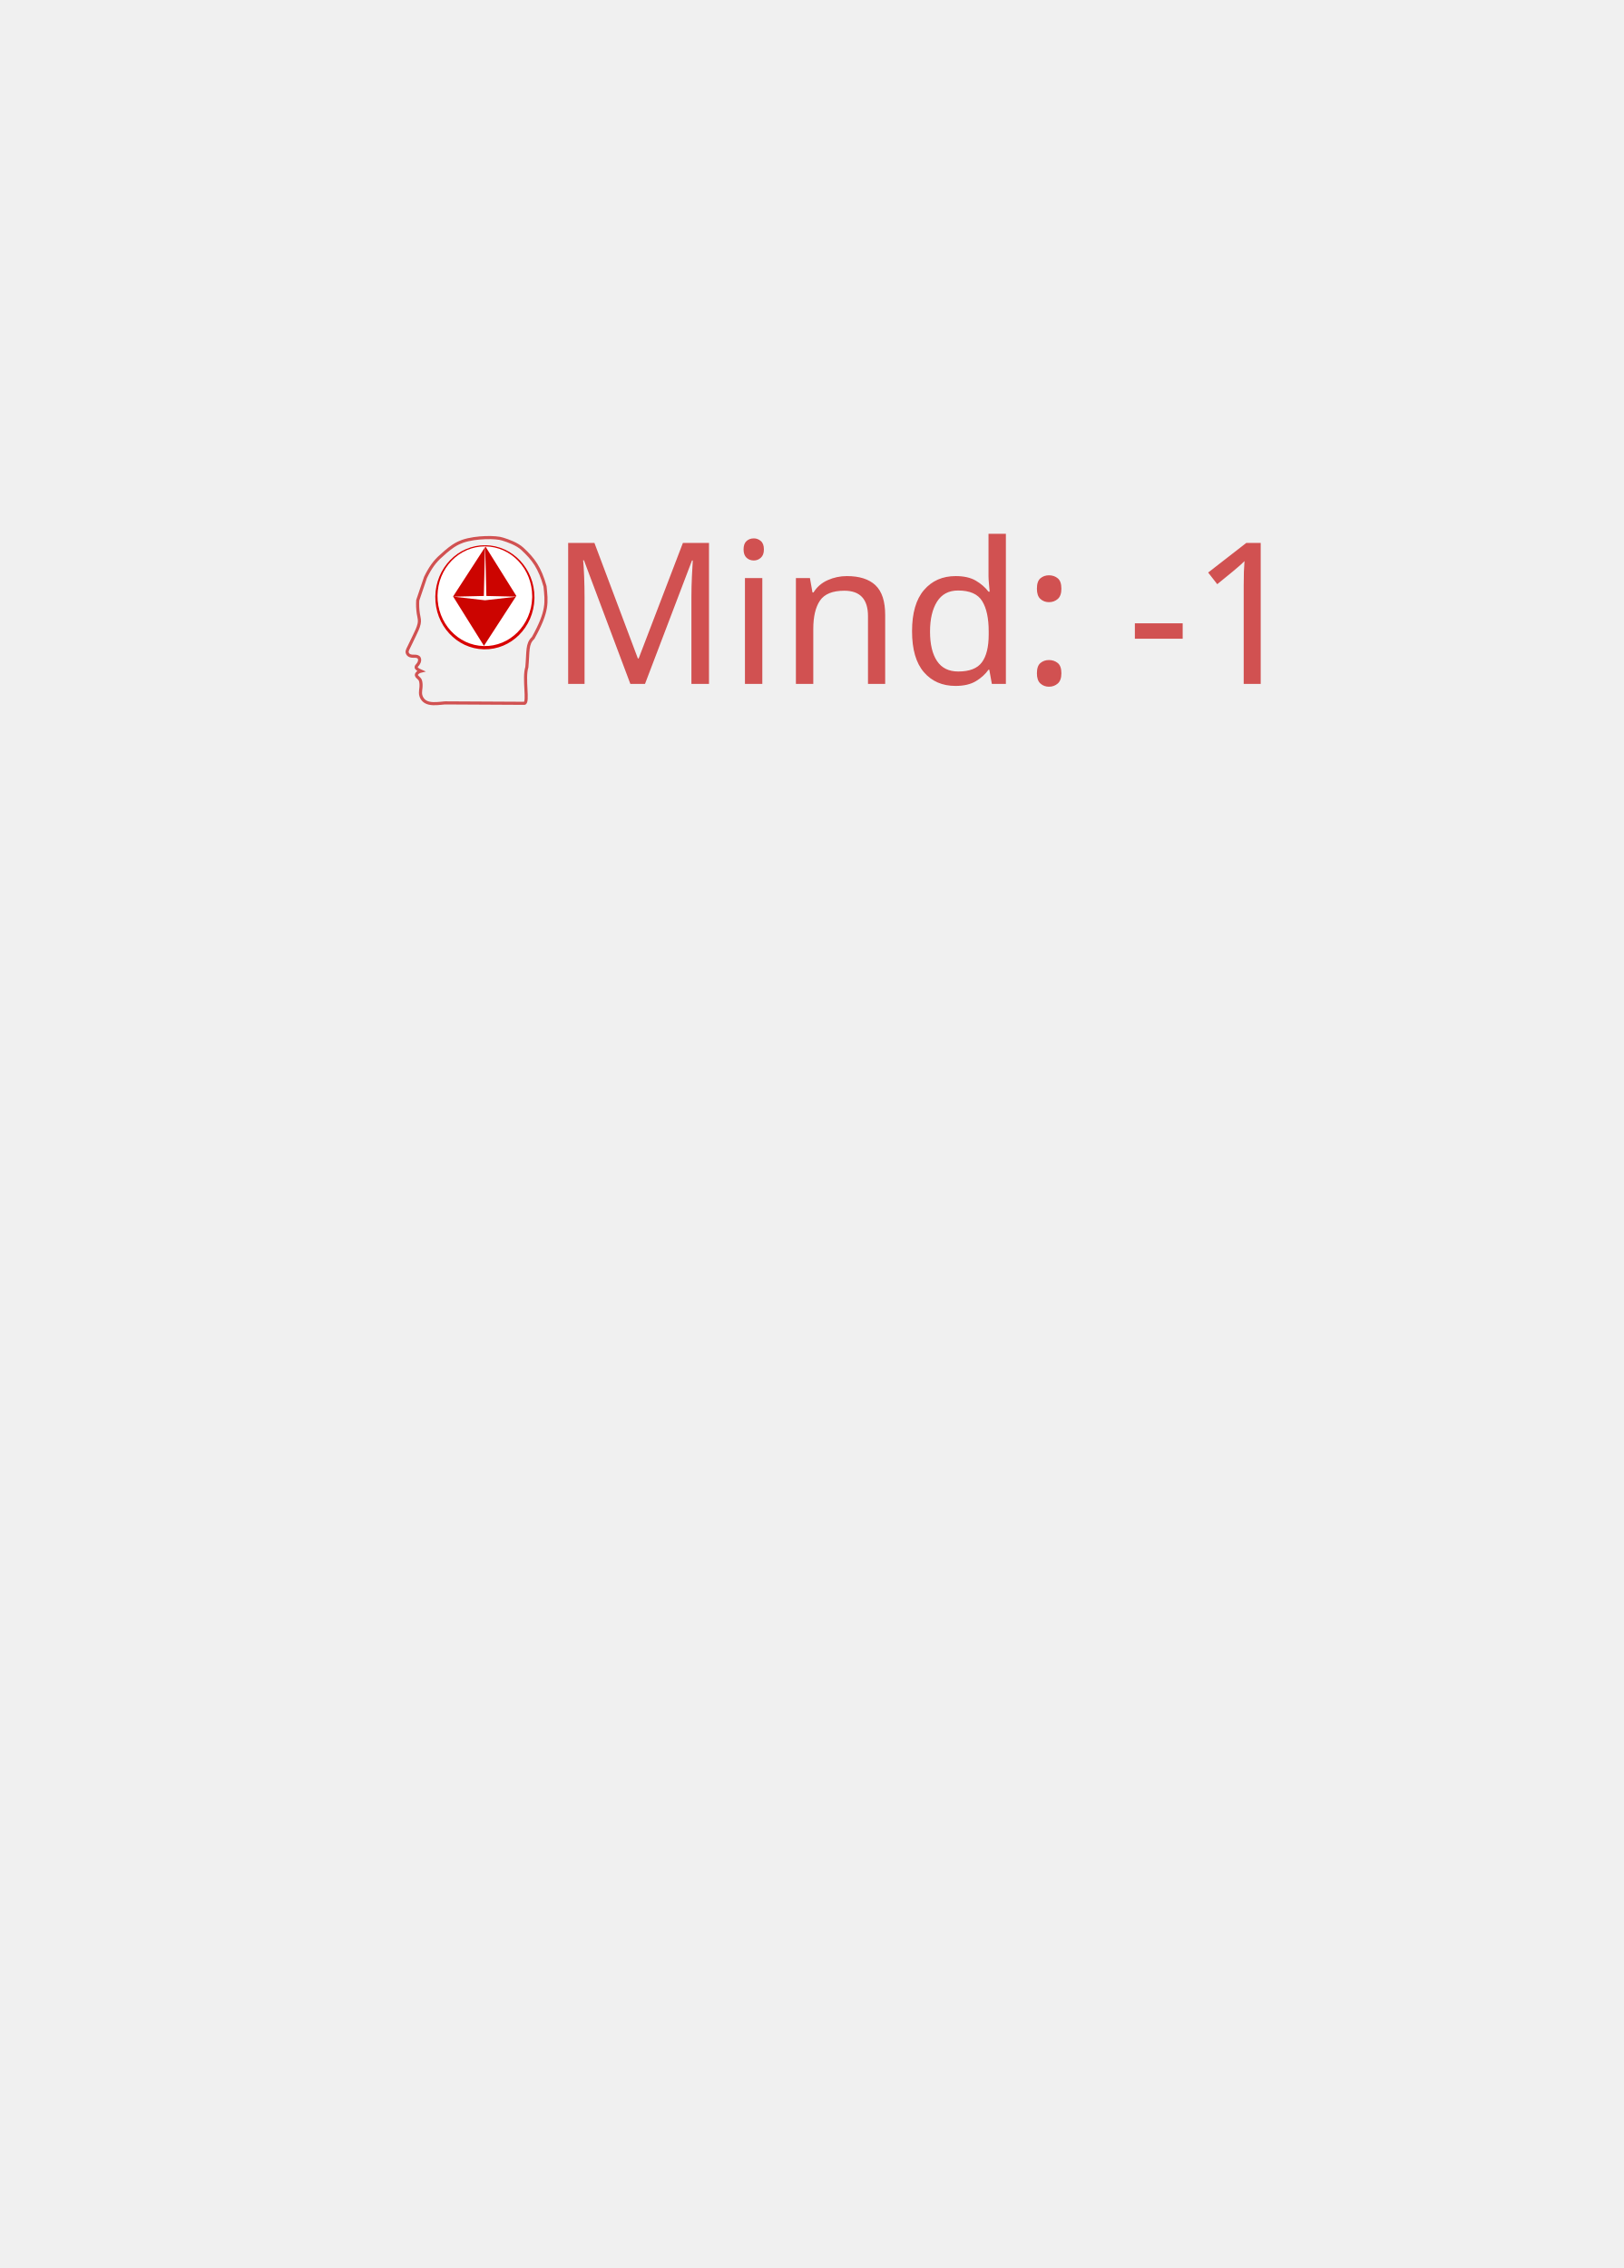
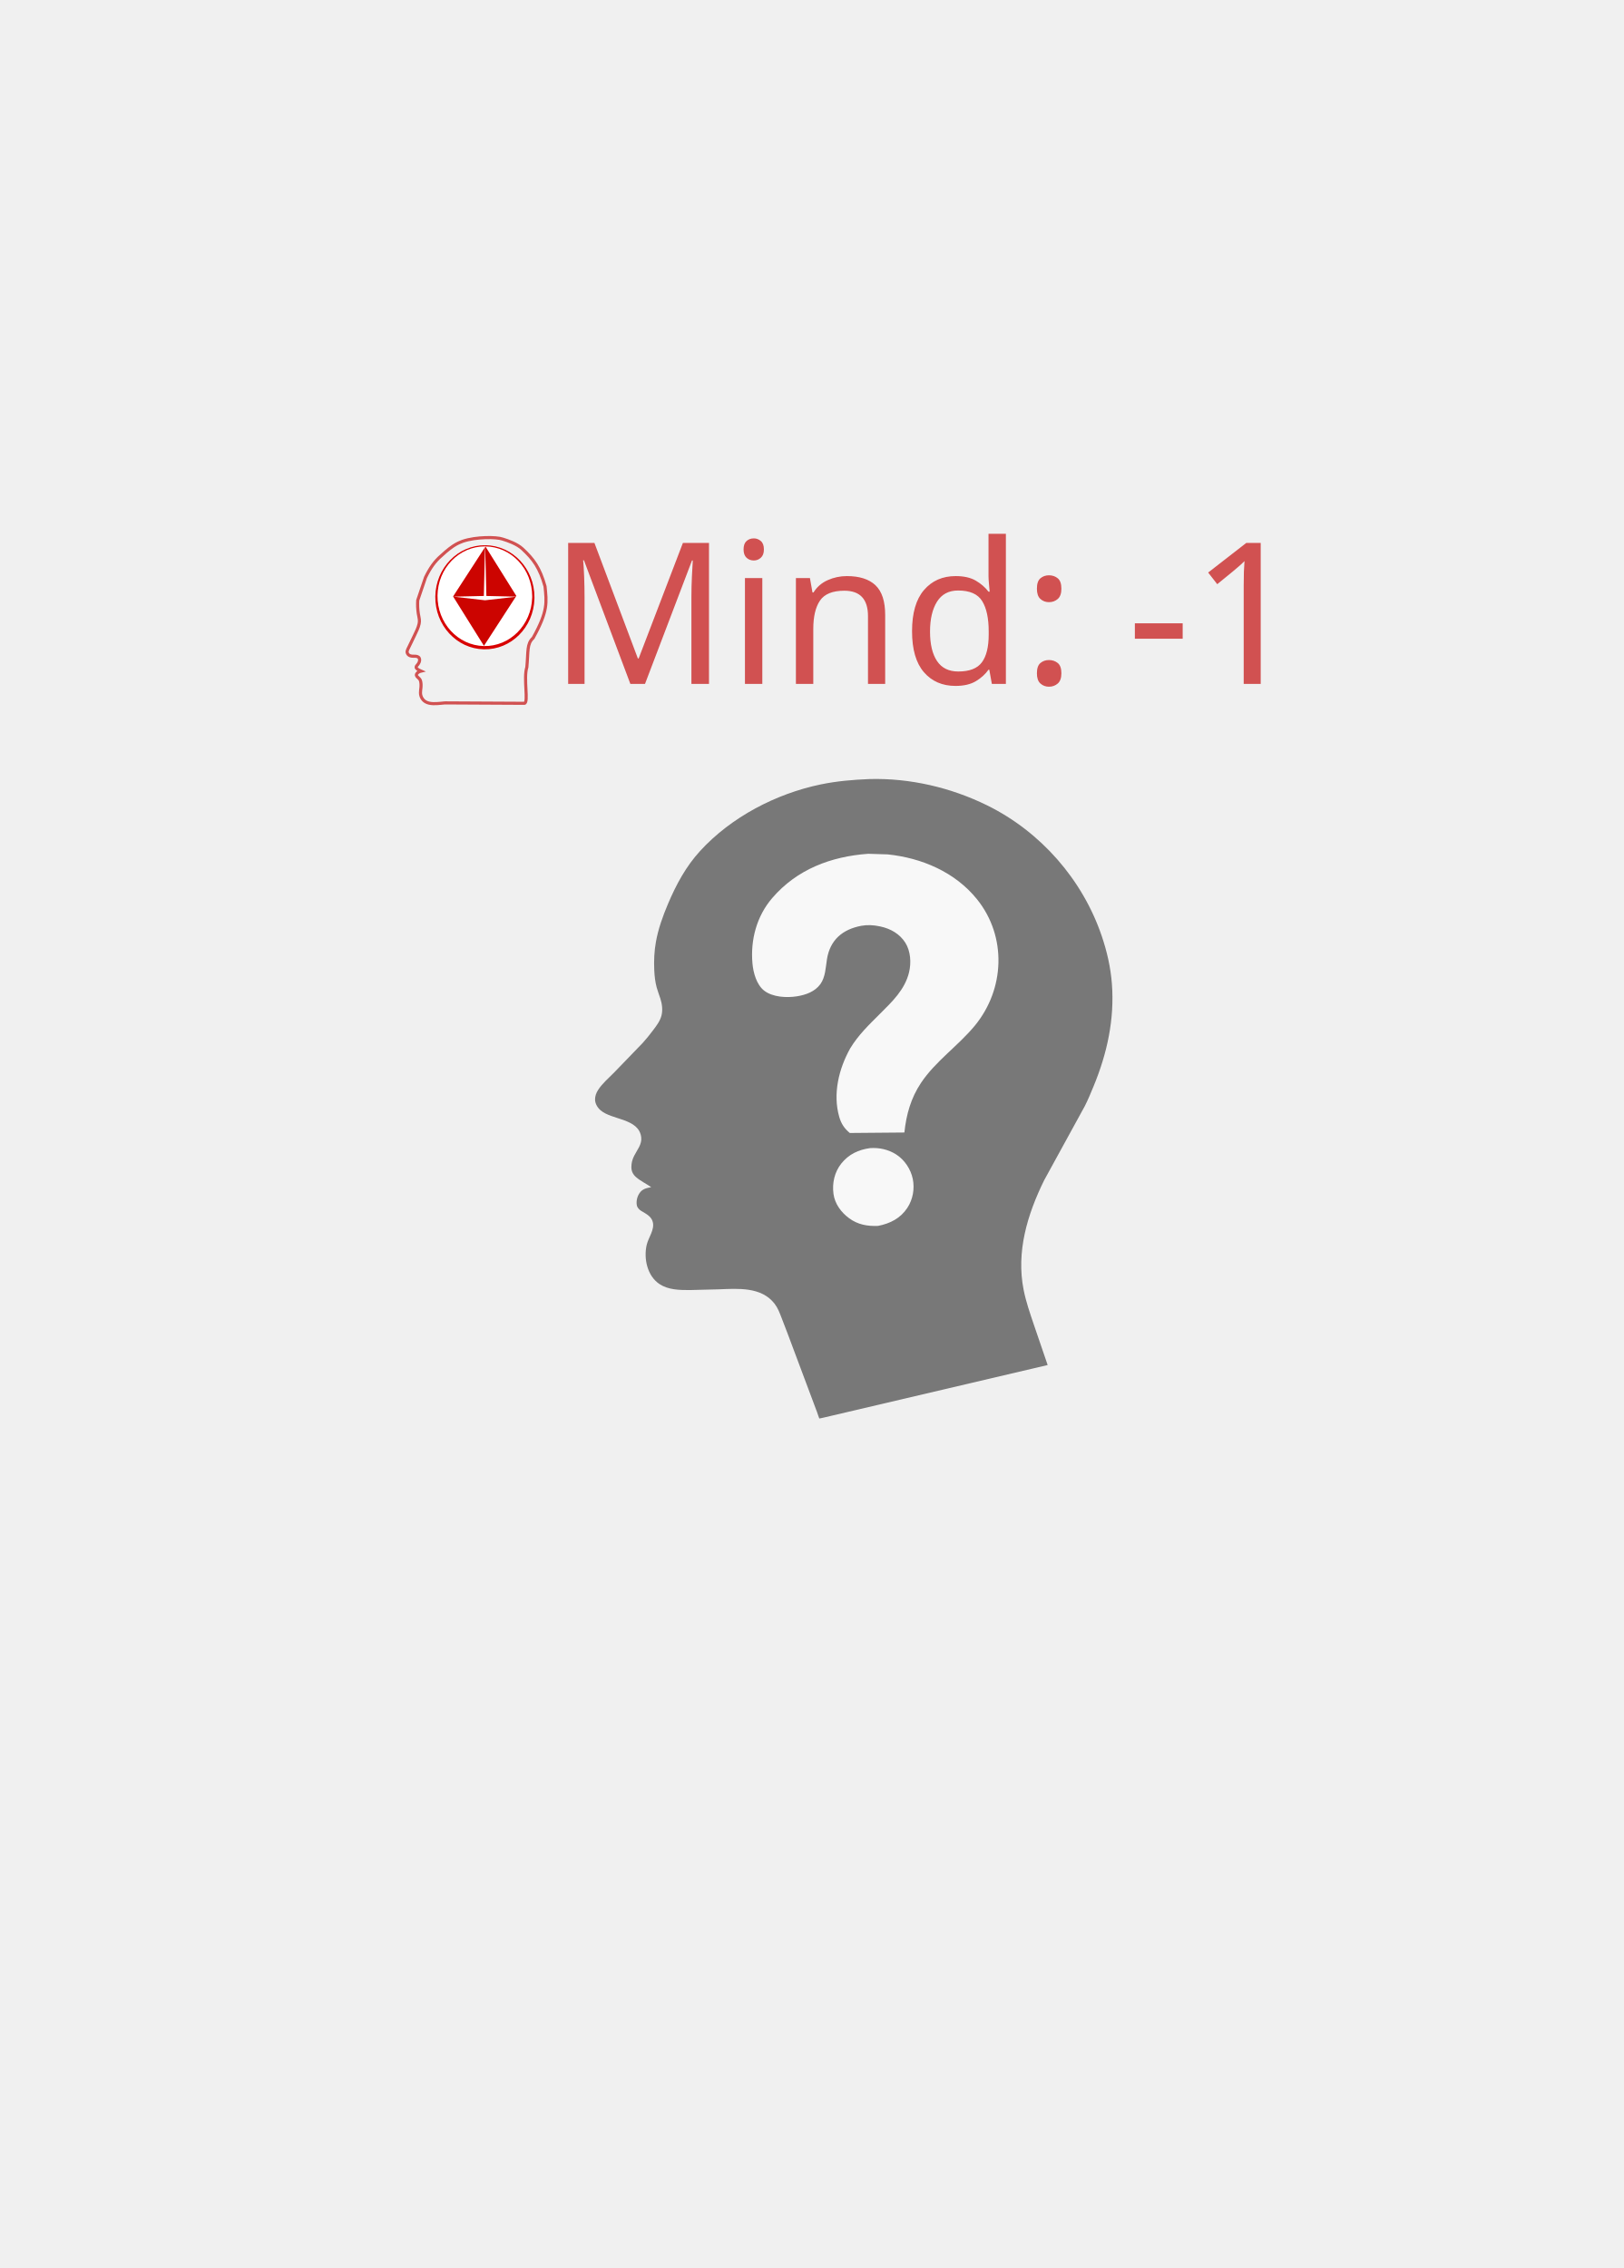
<svg xmlns="http://www.w3.org/2000/svg" width="63mm" height="88mm" viewBox="0 0 63 88" version="1.1" id="svg1" xml:space="preserve">
  <defs id="defs1" />
  <g id="layer1">
    <g id="mind" transform="matrix(0.05173302,0,0,0.05173302,-4.029286,-11.37457)">
      <path fill="#8751D1" d="m 411.692,747.053 c -0.248,-0.034 -0.611,0.045 -0.869,0.069 l -1.884,0.186 c -3.725,0.331 -8.574,0.884 -11.917,-1.099 -2.314,-1.372 -3.715,-3.918 -3.778,-6.59 -0.032,-1.354 0.215,-2.716 0.338,-4.063 0.155,-1.696 0.117,-3.558 -0.362,-5.203 -0.348,-1.196 -1.456,-1.9 -2.279,-2.778 -0.324,-0.346 -0.661,-0.697 -0.758,-1.179 -0.084,-0.422 0.004,-0.782 0.23,-1.143 0.705,-1.126 2.048,-1.756 3.292,-2.053 -1.468,-0.66 -2.981,-1.155 -3.74,-2.7 -0.074,-0.969 0.677,-1.486 1.226,-2.206 0.443,-0.58 0.91,-1.293 1.146,-1.986 0.306,-0.898 0.393,-2.006 -0.062,-2.871 -0.324,-0.614 -0.912,-0.95 -1.547,-1.159 -1.072,-0.353 -2.445,-0.173 -3.575,-0.245 -1.084,-0.069 -2.384,-0.431 -3.123,-1.278 -1.582,-1.814 -0.567,-3.342 0.316,-5.182 l 4.407,-9.126 c 1.327,-2.792 2.809,-5.689 3.466,-8.724 0.231,-1.068 0.278,-2.211 0.162,-3.299 -0.156,-1.451 -0.556,-2.892 -0.776,-4.337 -0.503,-3.301 -0.634,-6.641 -0.433,-9.973 l 5.833,-17.187 c 3.394,-6.969 6.91,-12.094 11.932,-16.327 9.625,-8.979 13.478,-9.656 15.944,-10.766 10.196,-3.459 25.316,-3.258 29.843,-1.682 4.31,1.278 11.022,3.751 14.876,7.313 8.361,7.727 13.111,14.185 17.044,28.182 1.132,11.825 2.475,18.226 -8.917,38.687 -4.825,4.509 -3.586,9.815 -4.723,21.937 -2.701,8.576 1.51,26.663 -1.859,27.098 z" id="path2-3" style="fill:none;fill-opacity:1;stroke:#d15151;stroke-width:2.323;stroke-dasharray:none;stroke-opacity:1" />
      <text xml:space="preserve" style="font-style:normal;font-variant:normal;font-weight:normal;font-stretch:normal;font-size:148.144px;font-family:Amiri;-inkscape-font-specification:'Amiri, Normal';font-variant-ligatures:normal;font-variant-caps:normal;font-variant-numeric:normal;font-variant-east-asian:normal;fill:#d15151;fill-opacity:1;stroke:none;stroke-width:0.269;stroke-dasharray:none;stroke-opacity:1;paint-order:markers fill stroke" x="489.611" y="732.839" id="text1-3">
        <tspan id="tspan1-4" x="489.611" y="732.839">Mind: -1</tspan>
      </text>
      <path style="fill:#d80000;fill-opacity:1;stroke-width:3.499" id="path1-3" d="m 478.694,668.9 a 37.177,39.044 0 0 1 -37.924,37.97 37.177,39.044 0 0 1 -36.412,-39.569 37.177,39.044 0 0 1 37.427,-38.51 37.177,39.044 0 0 1 36.923,39.043" />
      <path style="fill:#ffffff;fill-opacity:1;stroke-width:3.345" id="path1-93" d="m 476.992,668.073 a 35.503,37.38 0 0 1 -36.216,36.351 35.503,37.38 0 0 1 -34.772,-37.882 35.503,37.38 0 0 1 35.742,-36.868 35.503,37.38 0 0 1 35.26,37.379" />
      <rect style="fill:#cc0400;fill-opacity:1;stroke-width:4.104" id="rect1-6" width="43.67" height="44.625" x="787.511" y="-45.42" transform="matrix(0.5298425,0.8480961,-0.5441132,0.8390118,0,0)" />
      <path id="path3-2" style="fill:#ffffff;stroke-width:4.177" d="m 465.398,667.374 -23.729,2.714 -23.729,-2.714 23.729,-0.543 z" />
      <path id="path4-6" style="fill:#ffffff;stroke-width:2.365" d="m 440.739,667.762 0.954,-40.117 0.981,39.742 z" />
    </g>
+     <g id="g17" transform="matrix(0.3421864,0,0,0.3421864,17.56557,22.41807)" style="opacity:0.5">
+       <path transform="matrix(0.0976562,0,0,0.0976562,6.10352e-5,0)" d="m 430.933,975.077 c -0.614,0.127 -5.155,1.215 -5.346,1.106 -0.15,-0.086 -2.426,-6.866 -2.632,-7.431 l -34.205,-91.316 -6.971,-18.141 c -2.198,-5.718 -4.29,-11.414 -8.07,-16.321 -15.317,-19.88 -42.408,-17.642 -64.786,-16.782 l -33.668,0.857 c -11.823,0.025 -24.855,-0.148 -35.103,-6.895 -14.298,-9.413 -18.675,-29.722 -14.954,-45.619 2.003,-8.559 9.337,-17.472 7.061,-26.49 -1.73,-6.852 -7.979,-9.516 -13.398,-12.883 -2.374,-1.474 -4.687,-3.861 -5.163,-6.724 -0.803,-4.835 0.44,-9.961 3.197,-13.973 3.45,-5.021 7.952,-5.774 13.519,-6.892 -5.537,-3.906 -12.376,-7.139 -17.424,-11.507 -3.689,-3.194 -5.583,-6.87 -5.584,-11.769 -0.001,-4.718 1.072,-8.871 3.187,-13.073 3.443,-6.843 9.223,-13.388 8.233,-21.568 -2.664,-22.011 -33.74,-19.866 -47.089,-31.248 -3.557,-3.034 -6.394,-7.628 -6.505,-12.408 -0.095,-4.075 1.336,-7.844 3.507,-11.25 4.782,-7.501 12.356,-13.916 18.584,-20.24 l 33.263,-34.432 c 4.304,-4.729 8.271,-9.762 12.133,-14.856 3.857,-5.087 8.114,-10.747 9.67,-17.055 1.603,-6.499 0.654,-13.369 -1.361,-19.669 -1.386,-4.335 -3.12,-8.596 -4.294,-12.991 -1.731,-6.482 -2.455,-13.1 -2.758,-19.785 -0.498,-11.015 -0.04,-22.053 1.913,-32.923 2.759,-15.356 8.019,-29.98 14.098,-44.299 9.476,-22.321 20.752,-43.323 37.256,-61.324 36.099,-39.373 87.982,-66.438 140.064,-77.246 18.637,-3.868 37.373,-5.425 56.356,-6.211 46.981,-1.332 94.793,9.84 136.837,30.561 62.068,30.589 110.761,86.102 132.986,151.613 6.081,17.923 10.321,36.325 11.789,55.226 3.216,41.393 -5.459,81.062 -21.202,119.201 -3.204,7.764 -6.401,15.558 -10.195,23.055 l -47.234,86.181 c -19.5,39.68 -32.667,83.055 -23.781,127.493 2.727,13.638 7.309,26.788 11.737,39.941 l 16.114,47.112 z" id="path8" />
+       <path d="m 45.06,53.369 c 0.919,-1.522 2.157,-2.709 3.406,-3.952 1.367,-1.361 2.794,-2.718 3.267,-4.661 0.266,-1.093 0.19,-2.408 -0.419,-3.376 -0.628,-0.998 -1.674,-1.593 -2.81,-1.835 l -0.134,-0.028 c -0.649,-0.14 -1.385,-0.178 -2.041,-0.055 -2.123,0.4 -3.546,1.592 -3.899,3.788 -0.151,0.942 -0.17,2.029 -0.751,2.832 -0.615,0.849 -1.655,1.217 -2.653,1.376 -1.166,0.186 -2.757,0.104 -3.721,-0.647 -0.863,-0.672 -1.233,-2.045 -1.324,-3.092 -0.234,-2.667 0.478,-5.347 2.239,-7.398 2.805,-3.268 6.682,-4.722 10.885,-5.024 l 2.201,0.068 c 3.869,0.398 7.659,2.009 10.138,5.091 3.399,4.225 3.157,10.19 -0.246,14.325 -1.875,2.279 -4.469,4.039 -6.103,6.49 -1.149,1.724 -1.671,3.585 -1.886,5.63 l -6.193,0.054 c -0.618,-0.516 -0.968,-1.044 -1.192,-1.818 -0.751,-2.603 -0.053,-5.459 1.237,-7.769 z" id="path4" style="fill:#ffffff;fill-opacity:1;stroke-width:0.141" />
+       <path d="m 48.231,73.49 c -1.214,0.052 -2.3,-0.138 -3.297,-0.874 -0.899,-0.664 -1.614,-1.629 -1.765,-2.758 -0.163,-1.216 0.114,-2.464 0.884,-3.434 0.834,-1.05 1.951,-1.578 3.267,-1.753 1.036,-0.073 2.07,0.155 2.949,0.714 0.959,0.61 1.668,1.677 1.892,2.786 0.225,1.116 0.013,2.317 -0.616,3.272 -0.786,1.195 -1.951,1.777 -3.314,2.046 z" id="path11" style="fill:#ffffff;fill-opacity:1;stroke-width:0.141" />
+     </g>
  </g>
</svg>
